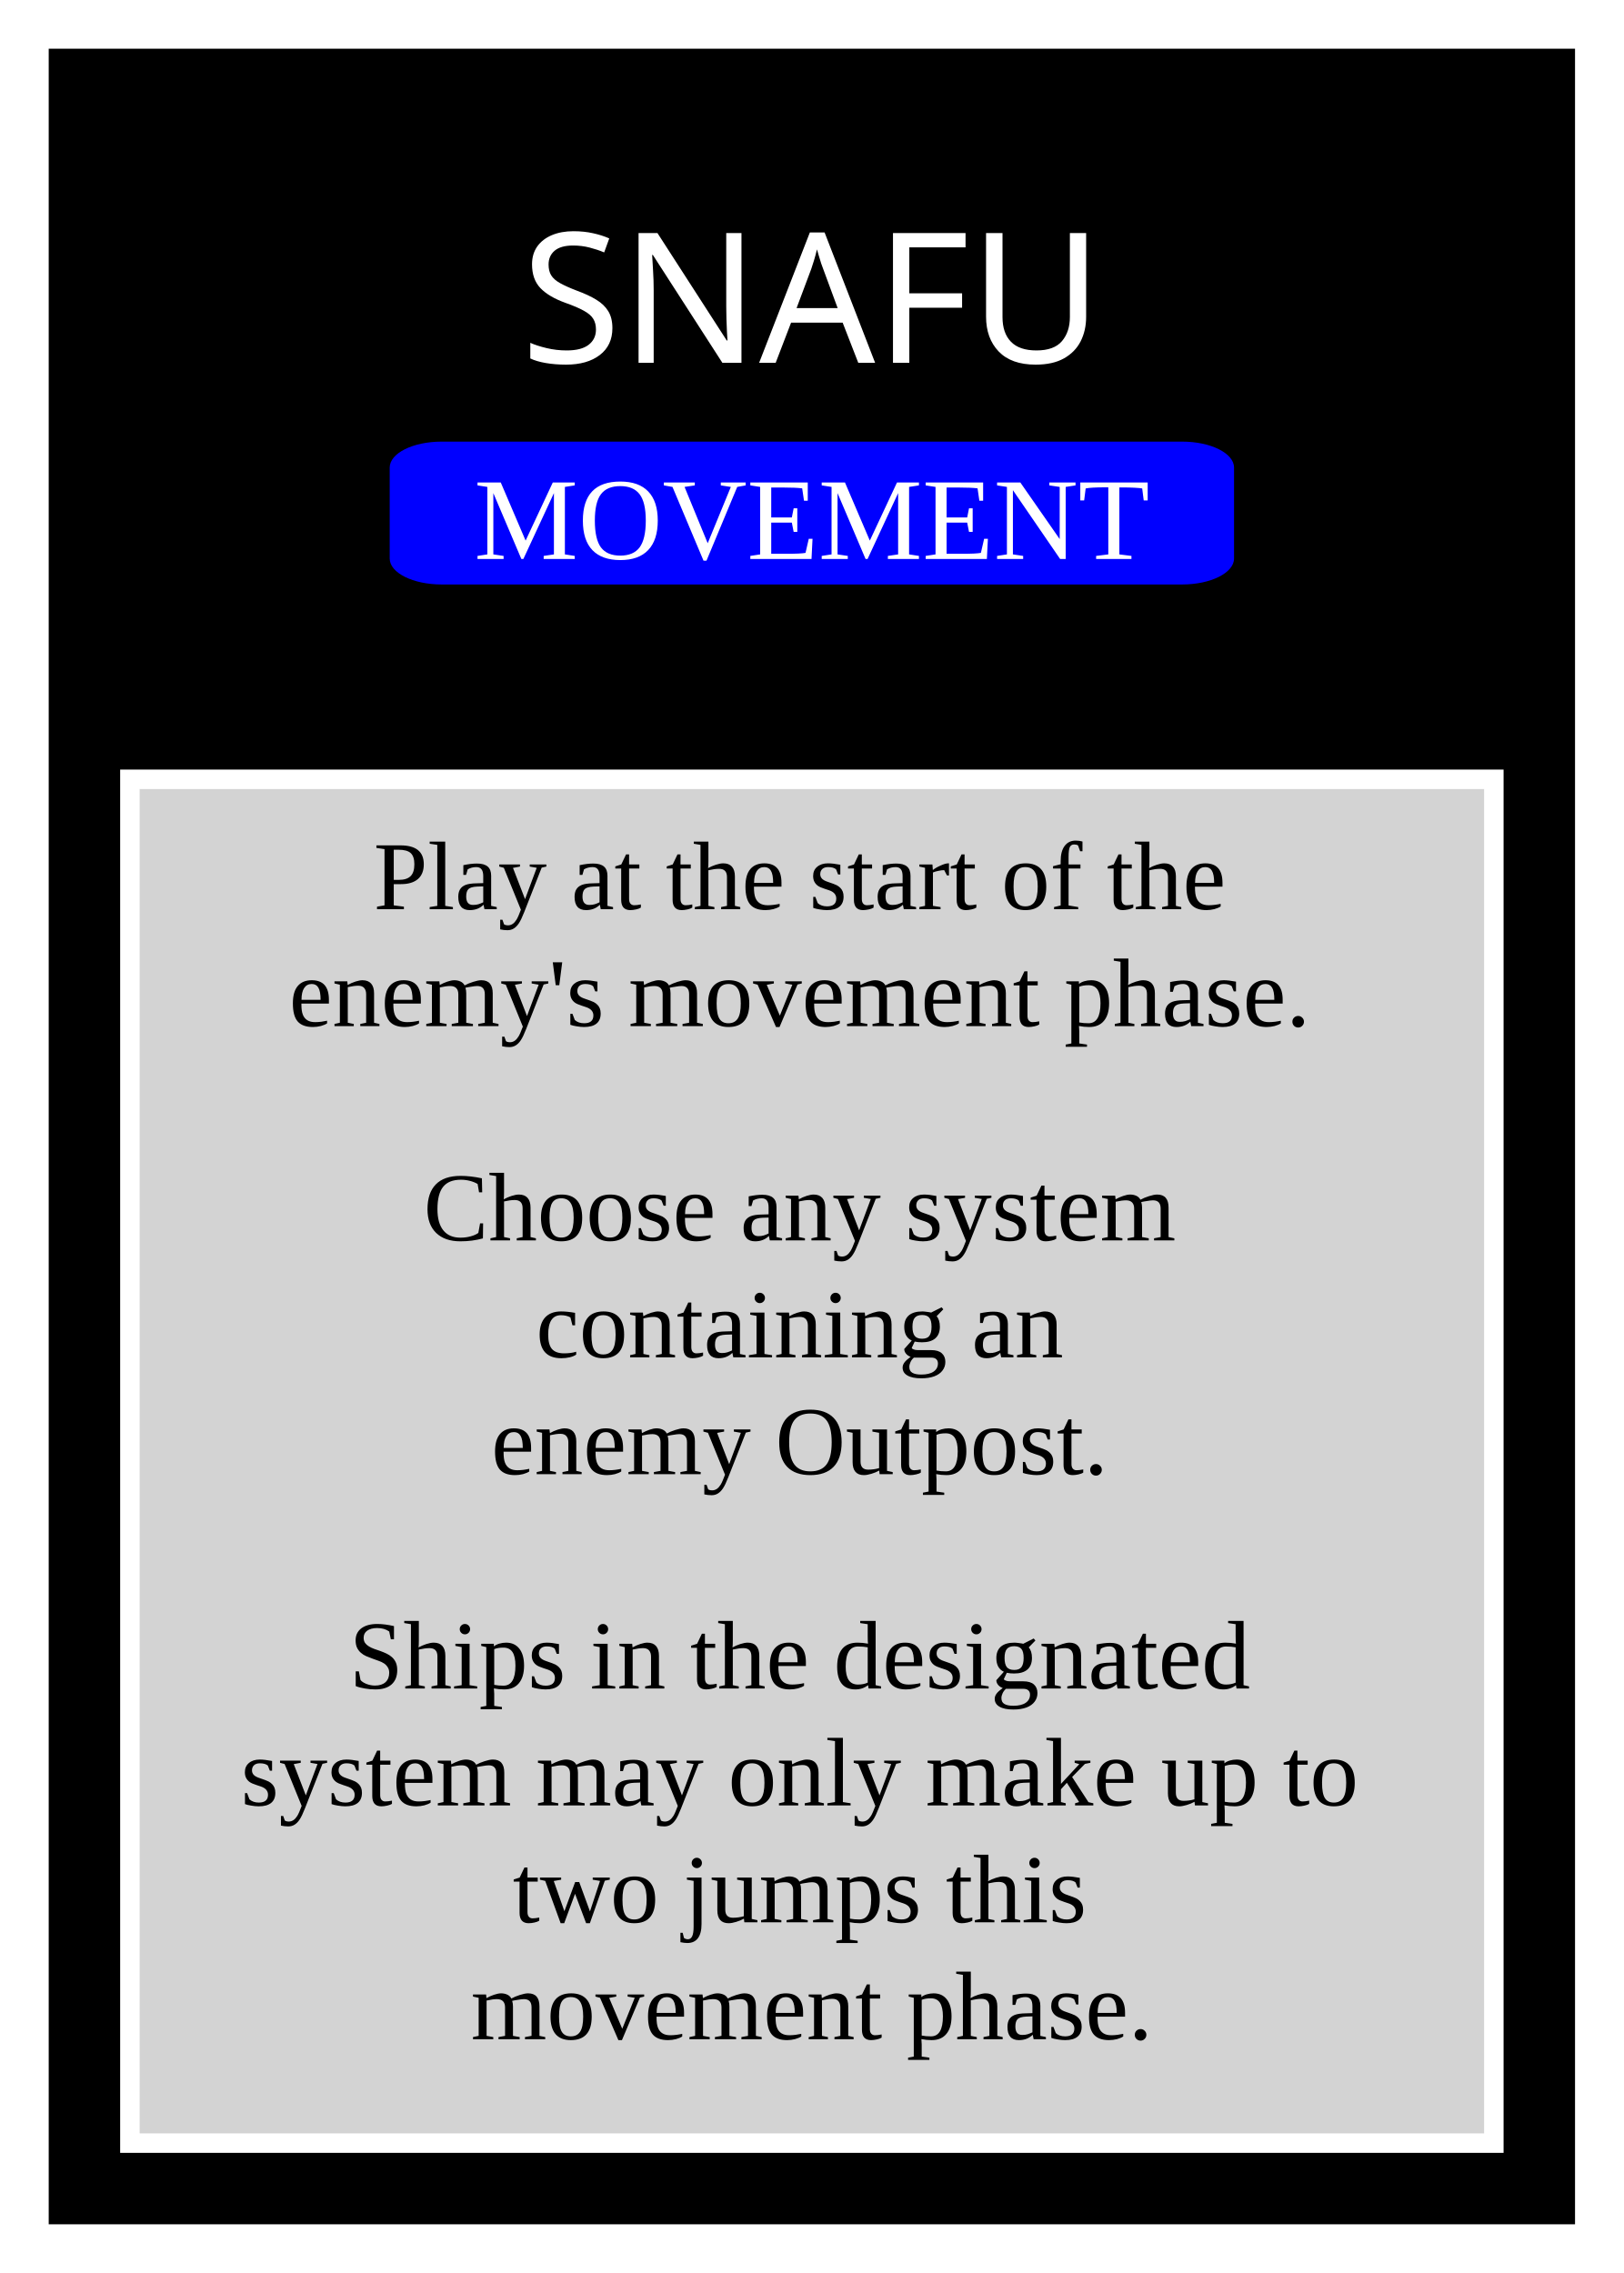
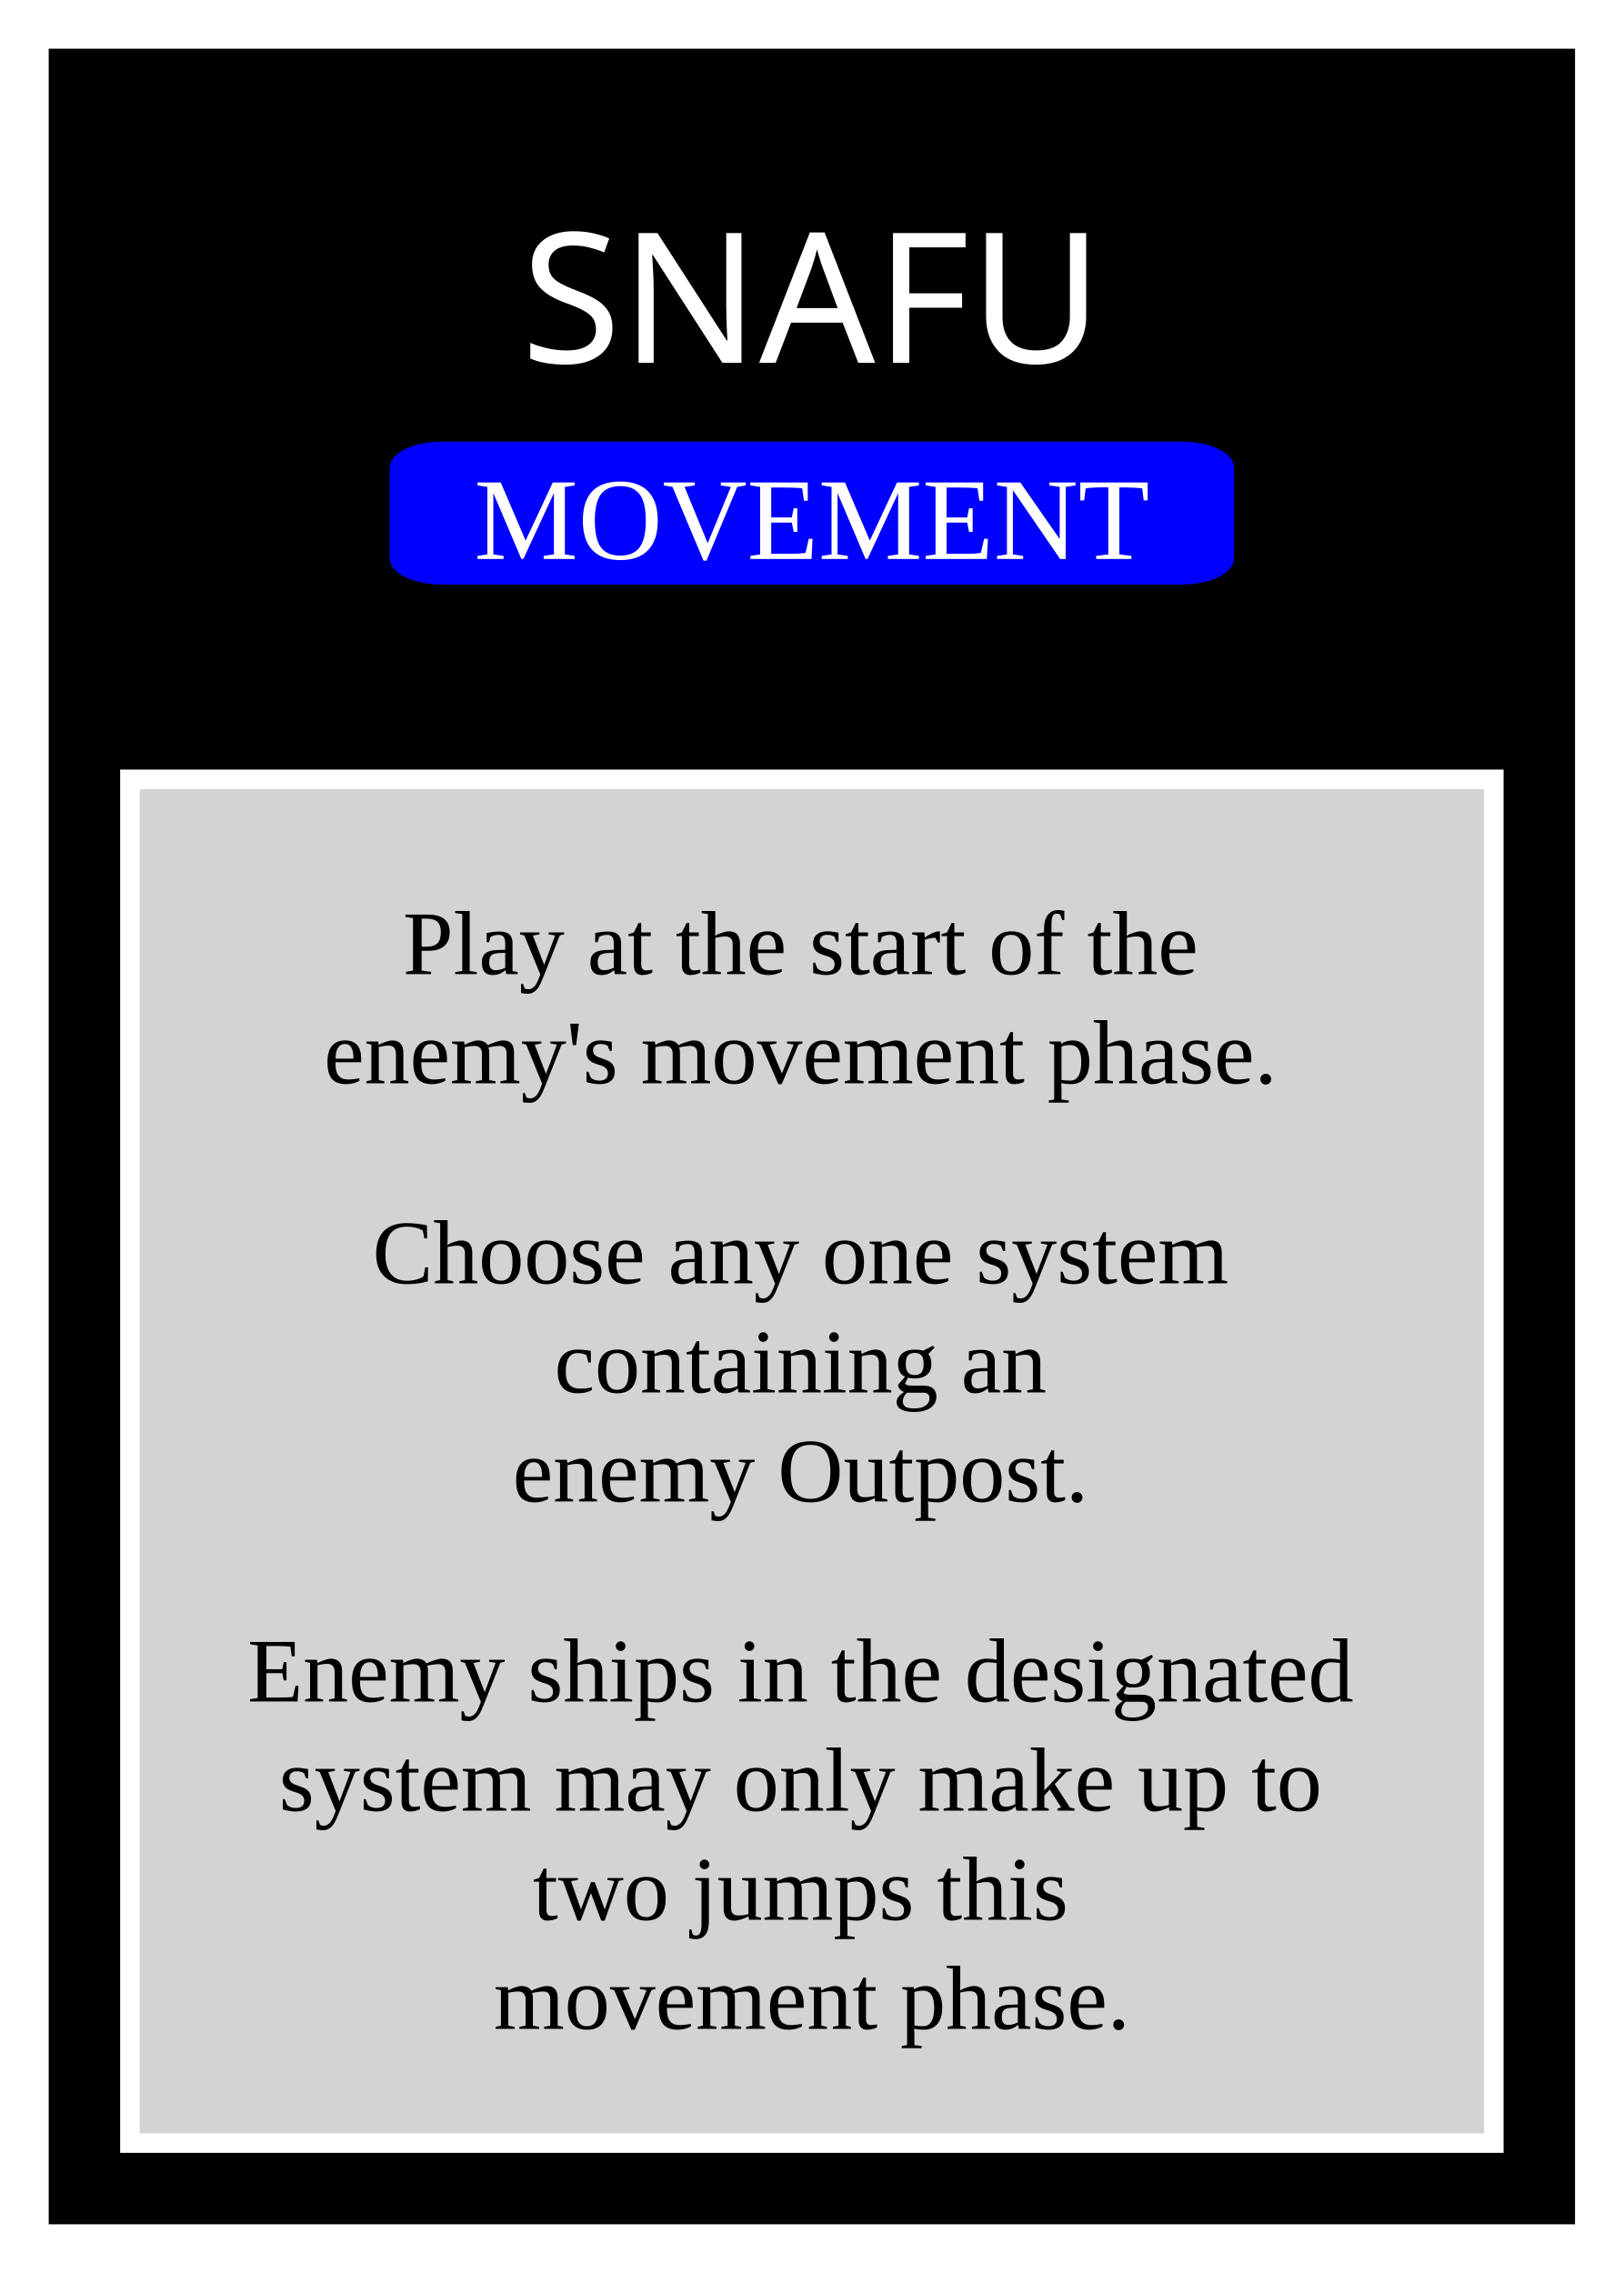
<svg xmlns="http://www.w3.org/2000/svg" width="250" height="350">
  <rect id="card_background" width="100%" height="100%" fill="black" stroke="white" stroke-width="15" />
  <g id="card_name" text-anchor="middle" dominant-baseline="central">
    <rect id="name" x="20" y="20" width="210" />
    <text x="125" y="45" fill="white" font-size="28" font-family="stop">SNAFU</text>
  </g>
  <g id="when" text-anchor="middle" dominant-baseline="central">
    <rect x="60" y="68" rx="8" ry="4" width="130" height="22" fill="blue" />
    <text x="125" y="80" fill="white" font-size="18">MOVEMENT</text>
  </g>
  <g id="description">
    <rect x="20" y="120" width="210" height="210" fill="lightgrey" stroke="white" stroke-width="3" />
    <g id="text">
-       <text id="main_text" text-anchor="middle" font-size="15">
-         <tspan x="50%" dy="140">Play at the start of the</tspan>
+       <text id="main_text" text-anchor="middle" font-size="14">
+         <tspan x="50%" dy="150">Play at the start of the</tspan>
        <tspan x="50%" dy="1.2em">enemy's movement phase.</tspan>
-         <tspan x="50%" dy="2.2em">Choose any system</tspan>
+         <tspan x="50%" dy="2.2em">Choose any one system</tspan>
        <tspan x="50%" dy="1.2em">containing an</tspan>
        <tspan x="50%" dy="1.2em">enemy Outpost.</tspan>
-         <tspan x="50%" dy="2.2em">Ships in the designated</tspan>
+         <tspan x="50%" dy="2.2em">Enemy ships in the designated</tspan>
        <tspan x="50%" dy="1.2em">system may only make up to</tspan>
        <tspan x="50%" dy="1.2em">two jumps this</tspan>
        <tspan x="50%" dy="1.2em">movement phase.</tspan>
      </text>
    </g>
  </g>
</svg>
